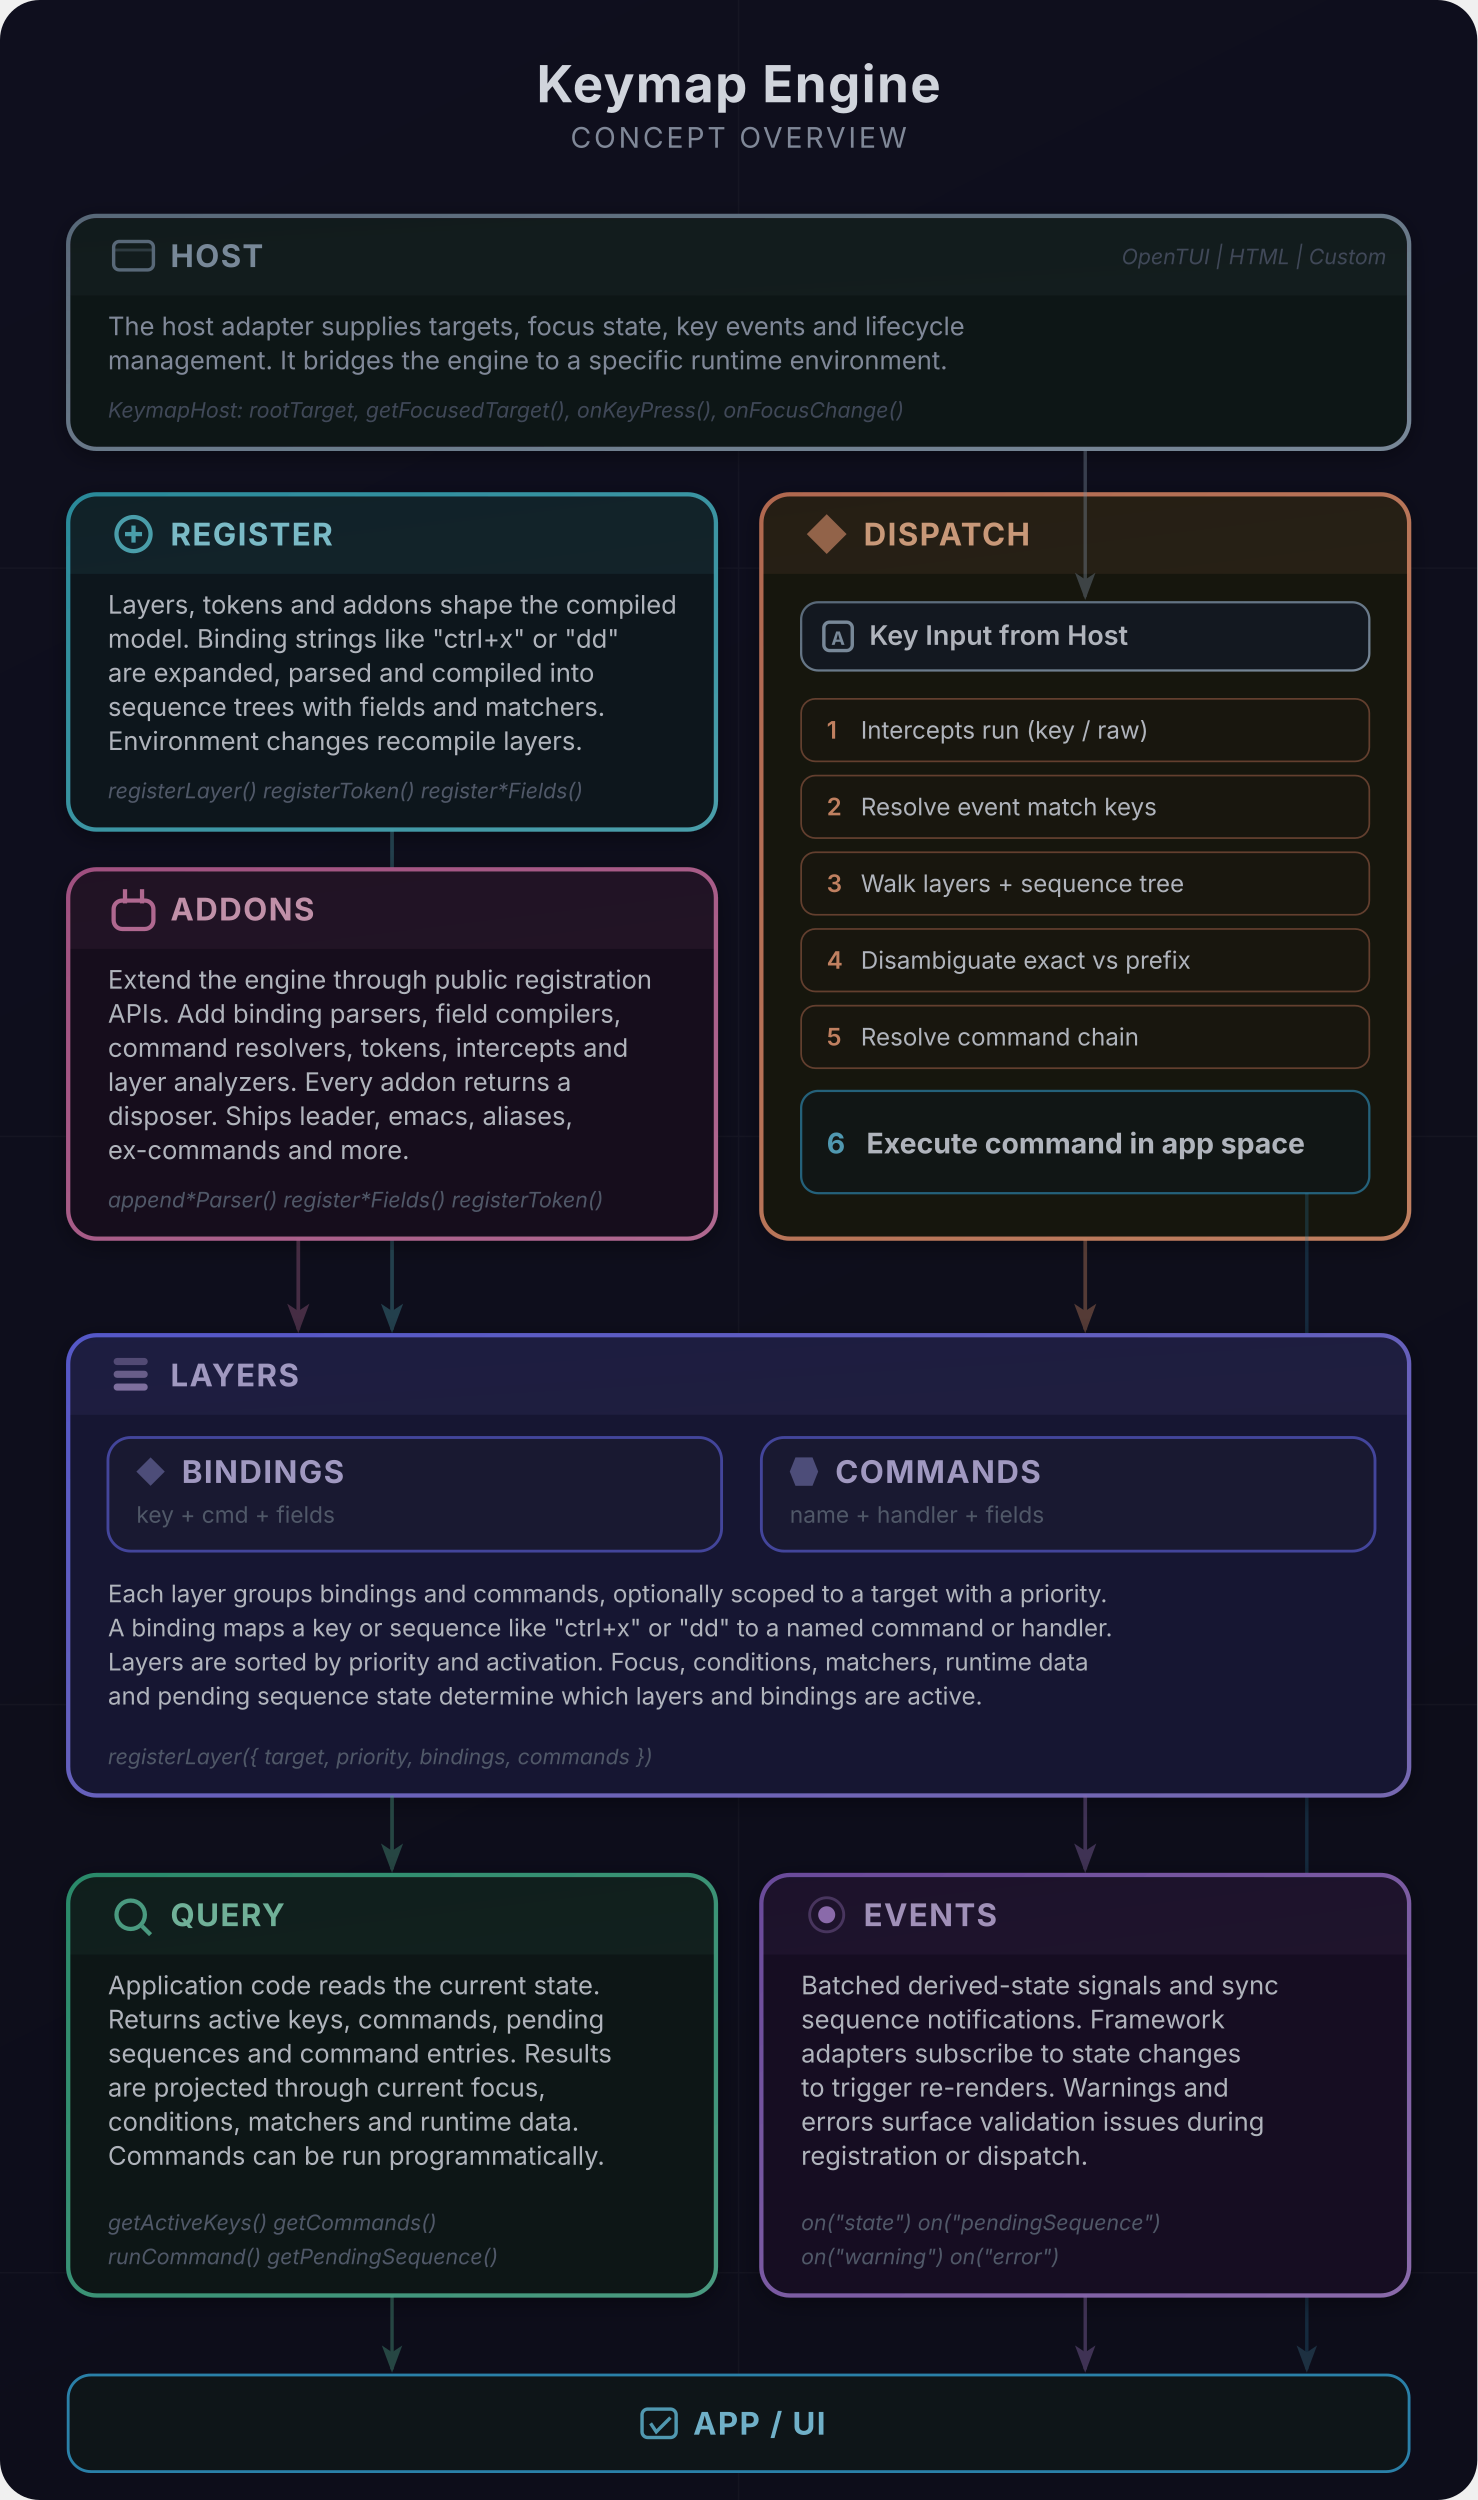
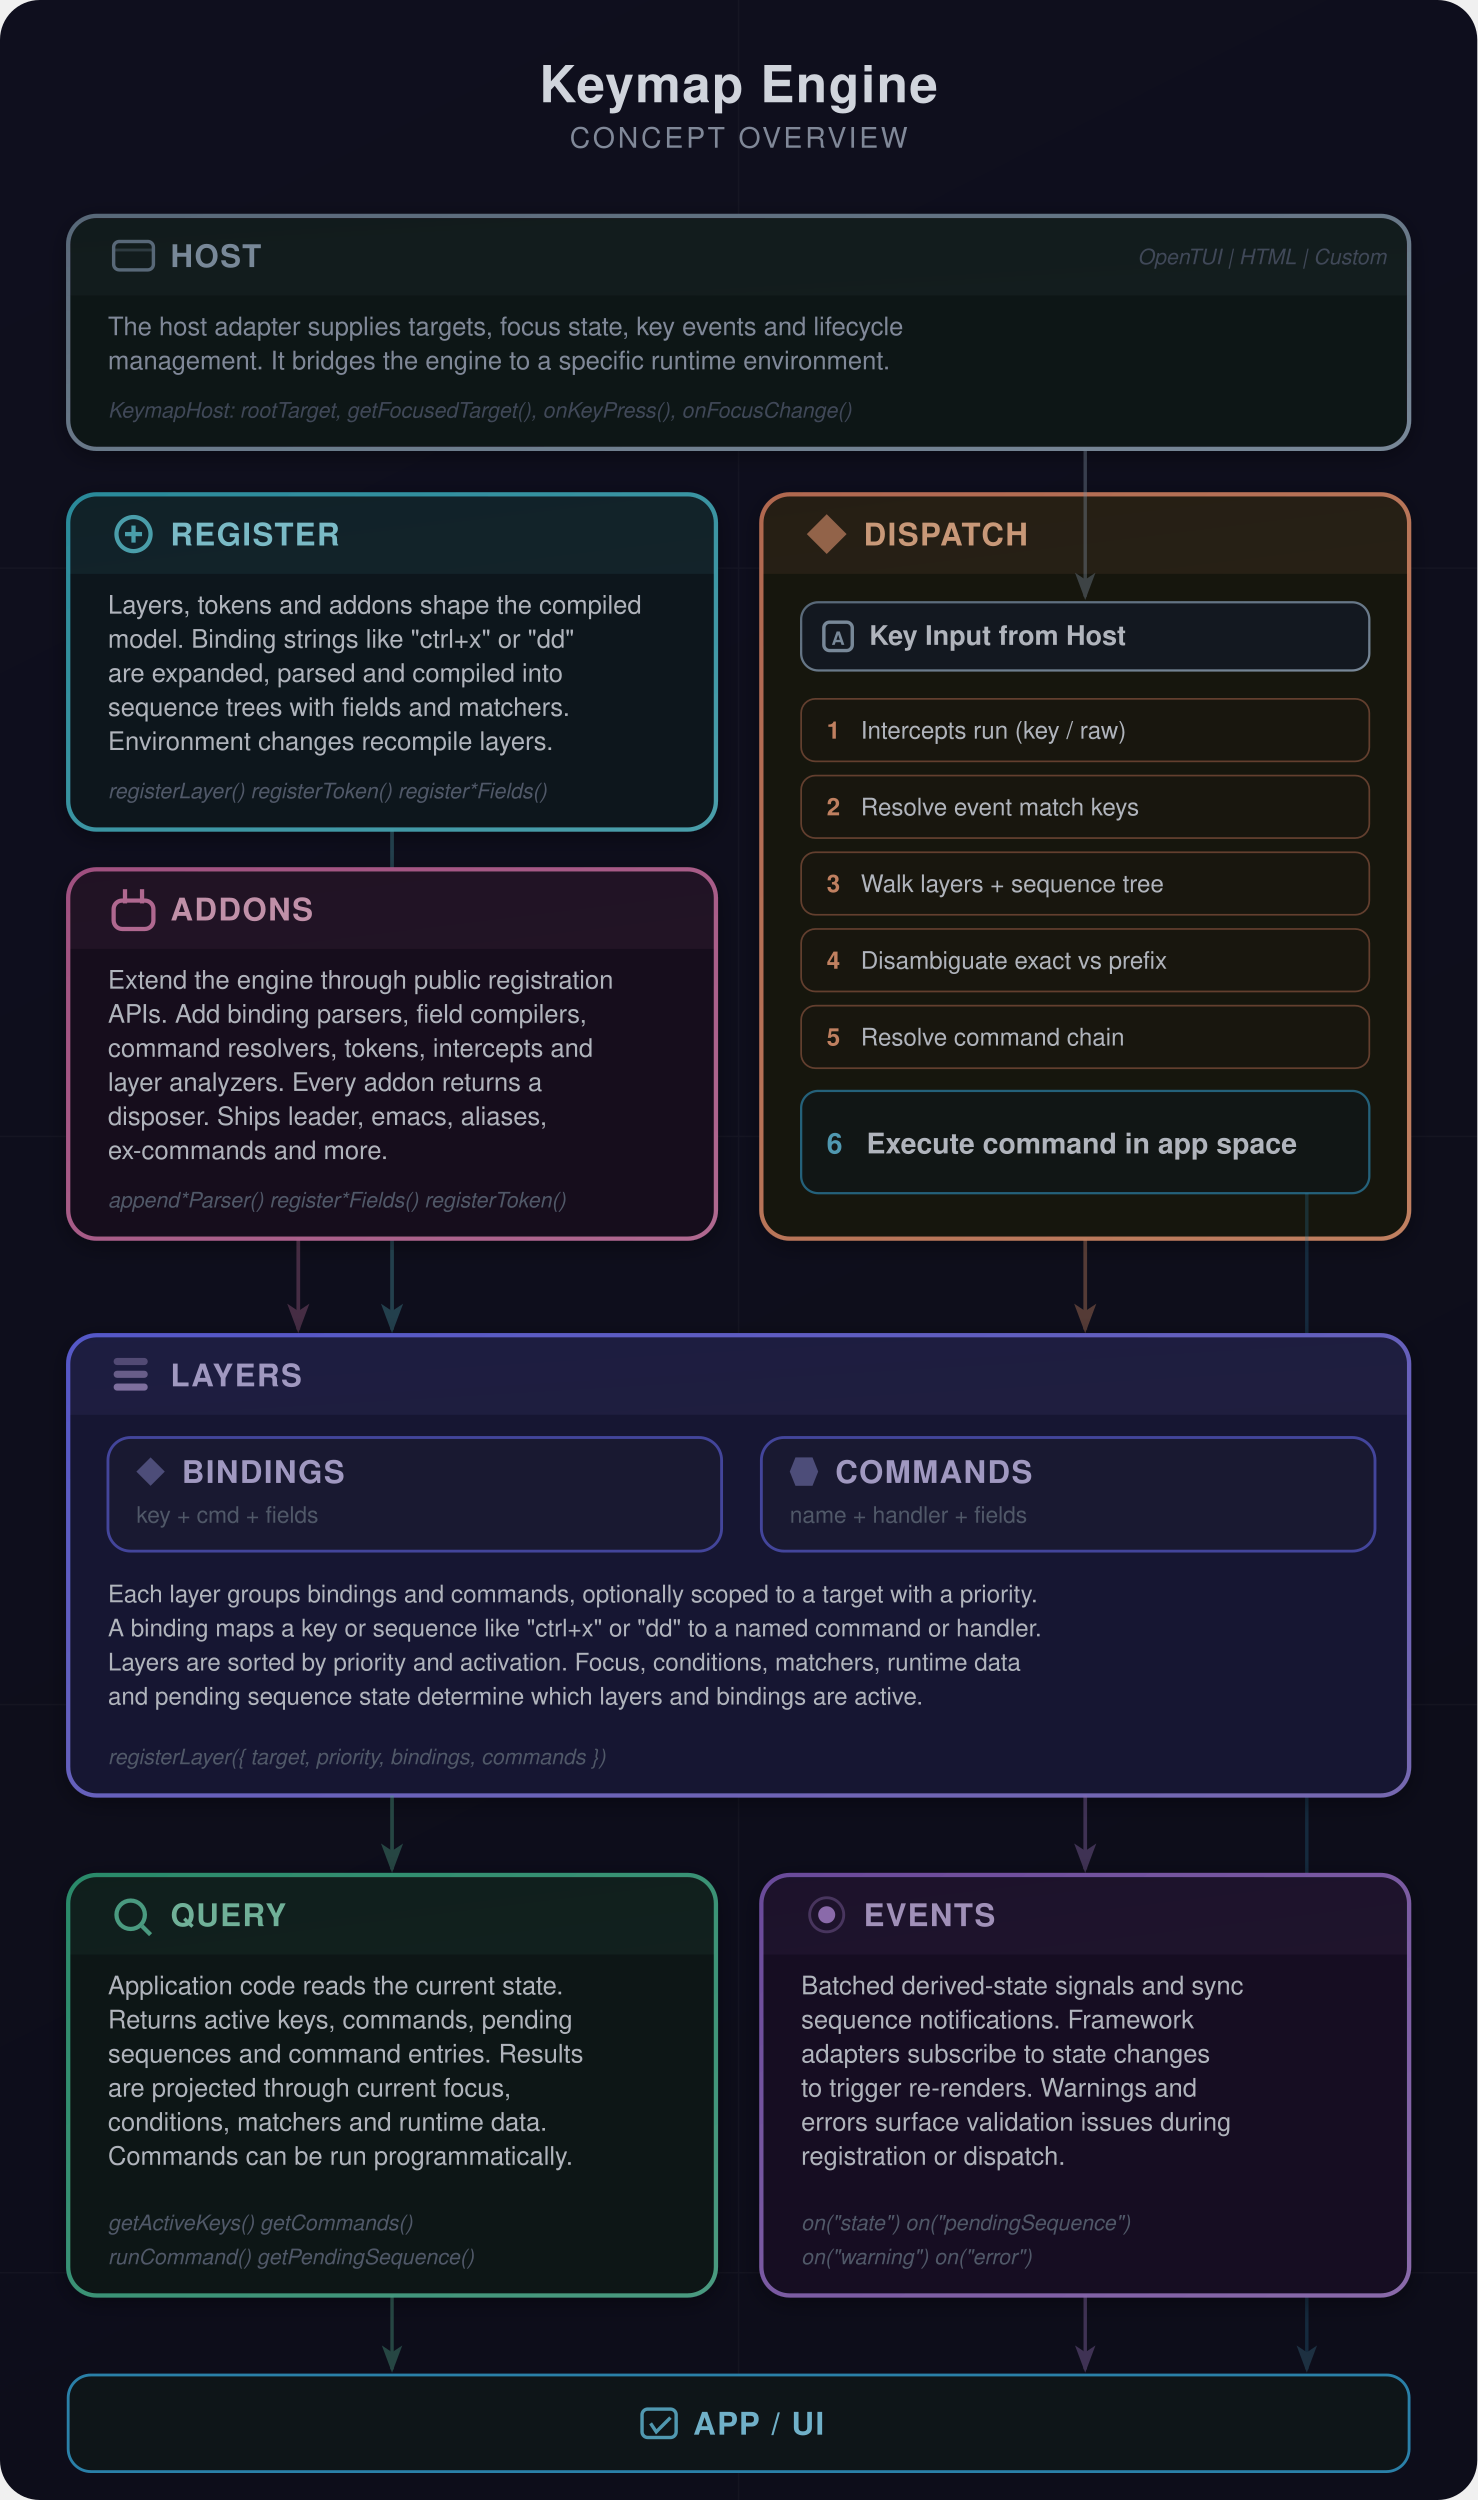
- <svg xmlns="http://www.w3.org/2000/svg" viewBox="0 0 520 880" font-family="'Inter', 'SF Pro Display', -apple-system, BlinkMacSystemFont, 'Segoe UI', sans-serif">
+ <svg xmlns="http://www.w3.org/2000/svg" viewBox="0 0 520 880" font-family="Helvetica, Arial, sans-serif">
  <defs>
    <linearGradient id="bgGrad" x1="0" y1="0" x2="0.3" y2="1">
      <stop offset="0%" stop-color="#0f0f1e" />
      <stop offset="100%" stop-color="#0d0d1a" />
    </linearGradient>
    <linearGradient id="layerGrad" x1="0" y1="0" x2="1" y2="1">
      <stop offset="0%" stop-color="#5558c8" />
      <stop offset="100%" stop-color="#7668b0" />
    </linearGradient>
    <linearGradient id="registerGrad" x1="0" y1="0" x2="1" y2="1">
      <stop offset="0%" stop-color="#2a8a9a" />
      <stop offset="100%" stop-color="#4a9eaa" />
    </linearGradient>
    <linearGradient id="dispatchGrad" x1="0" y1="0" x2="1" y2="1">
      <stop offset="0%" stop-color="#b06850" />
      <stop offset="100%" stop-color="#c08060" />
    </linearGradient>
    <linearGradient id="queryGrad" x1="0" y1="0" x2="1" y2="1">
      <stop offset="0%" stop-color="#2a8a6a" />
      <stop offset="100%" stop-color="#4a9a80" />
    </linearGradient>
    <linearGradient id="addonGrad" x1="0" y1="0" x2="1" y2="1">
      <stop offset="0%" stop-color="#a05080" />
      <stop offset="100%" stop-color="#b06890" />
    </linearGradient>
    <linearGradient id="hostGrad" x1="0" y1="0" x2="1" y2="1">
      <stop offset="0%" stop-color="#586878" />
      <stop offset="100%" stop-color="#788898" />
    </linearGradient>
    <linearGradient id="stateGrad" x1="0" y1="0" x2="1" y2="1">
      <stop offset="0%" stop-color="#6a4a9a" />
      <stop offset="100%" stop-color="#8a6aaa" />
    </linearGradient>
    <linearGradient id="appGrad" x1="0" y1="0" x2="1" y2="1">
      <stop offset="0%" stop-color="#2a80a8" />
      <stop offset="100%" stop-color="#4a98b8" />
    </linearGradient>
    <filter id="softShadow" x="-10%" y="-10%" width="120%" height="120%">
      <feDropShadow dx="0" dy="2" stdDeviation="4" flood-color="#000" flood-opacity="0.35" />
    </filter>
    <marker id="arrowCyan" markerWidth="8" markerHeight="6" refX="7" refY="3" orient="auto">
      <path d="M0,0 L8,3 L0,6 L2,3 Z" fill="#4a9eaa" />
    </marker>
    <marker id="arrowAmber" markerWidth="8" markerHeight="6" refX="7" refY="3" orient="auto">
      <path d="M0,0 L8,3 L0,6 L2,3 Z" fill="#c08060" />
    </marker>
    <marker id="arrowGreen" markerWidth="8" markerHeight="6" refX="7" refY="3" orient="auto">
      <path d="M0,0 L8,3 L0,6 L2,3 Z" fill="#4a9a80" />
    </marker>
    <marker id="arrowPink" markerWidth="8" markerHeight="6" refX="7" refY="3" orient="auto">
      <path d="M0,0 L8,3 L0,6 L2,3 Z" fill="#b06890" />
    </marker>
    <marker id="arrowIndigo" markerWidth="8" markerHeight="6" refX="7" refY="3" orient="auto">
      <path d="M0,0 L8,3 L0,6 L2,3 Z" fill="#8a6aaa" />
    </marker>
    <marker id="arrowHost" markerWidth="8" markerHeight="6" refX="7" refY="3" orient="auto">
      <path d="M0,0 L8,3 L0,6 L2,3 Z" fill="#788898" />
    </marker>
    <marker id="arrowApp" markerWidth="8" markerHeight="6" refX="7" refY="3" orient="auto">
      <path d="M0,0 L8,3 L0,6 L2,3 Z" fill="#4a98b8" />
    </marker>
  </defs>
  <rect width="520" height="880" rx="14" fill="url(#bgGrad)" />
  <g opacity="0.03">
    <line x1="0" y1="200" x2="520" y2="200" stroke="#fff" stroke-width="0.5" />
    <line x1="0" y1="400" x2="520" y2="400" stroke="#fff" stroke-width="0.5" />
    <line x1="0" y1="600" x2="520" y2="600" stroke="#fff" stroke-width="0.5" />
    <line x1="0" y1="800" x2="520" y2="800" stroke="#fff" stroke-width="0.5" />
    <line x1="260" y1="0" x2="260" y2="880" stroke="#fff" stroke-width="0.5" />
  </g>
  <text x="260" y="36" text-anchor="middle" fill="#d0d4dc" font-size="18" font-weight="700" letter-spacing="0.5">Keymap Engine</text>
  <text x="260" y="52" text-anchor="middle" fill="#808898" font-size="10" letter-spacing="1">CONCEPT OVERVIEW</text>
  <rect x="24" y="76" width="472" height="82" rx="10" fill="#101318" stroke="url(#hostGrad)" stroke-width="1.5" filter="url(#softShadow)" />
  <path d="M34,76 L486,76 A10,10 0 0,1 496,86 L496,104 L24,104 L24,86 A10,10 0 0,1 34,76 Z" fill="url(#hostGrad)" opacity="0.06" />
  <g transform="translate(40, 85)">
    <rect x="0" y="0" width="14" height="10" rx="2" fill="none" stroke="#586878" stroke-width="1.2" />
    <line x1="0" y1="3" x2="14" y2="3" stroke="#586878" stroke-width="1" opacity="0.4" />
  </g>
  <text x="60" y="94" fill="#788898" font-size="11" font-weight="700" letter-spacing="0.5">HOST</text>
  <text x="488" y="93" fill="#404858" font-size="7.5" font-style="italic" text-anchor="end">OpenTUI | HTML | Custom</text>
  <text x="38" y="118" fill="#808898" font-size="9">The host adapter supplies targets, focus state, key events and lifecycle</text>
  <text x="38" y="130" fill="#808898" font-size="9">management. It bridges the engine to a specific runtime environment.</text>
  <text x="38" y="147" fill="#404858" font-size="7.5" font-style="italic">KeymapHost: rootTarget, getFocusedTarget(), onKeyPress(), onFocusChange()</text>
  <rect x="24" y="174" width="228" height="118" rx="10" fill="#0e161e" stroke="url(#registerGrad)" stroke-width="1.5" filter="url(#softShadow)" />
  <path d="M34,174 L242,174 A10,10 0 0,1 252,184 L252,202 L24,202 L24,184 A10,10 0 0,1 34,174 Z" fill="url(#registerGrad)" opacity="0.1" />
  <g transform="translate(40, 181)">
    <circle cx="7" cy="7" r="6" fill="none" stroke="#4a9eaa" stroke-width="1.5" />
    <line x1="7" y1="4" x2="7" y2="10" stroke="#4a9eaa" stroke-width="1.5" />
    <line x1="4" y1="7" x2="10" y2="7" stroke="#4a9eaa" stroke-width="1.5" />
  </g>
  <text x="60" y="192" fill="#7abac6" font-size="11" font-weight="700" letter-spacing="0.5">REGISTER</text>
  <text x="38" y="216" fill="#b0b4bc" font-size="9">Layers, tokens and addons shape the compiled</text>
  <text x="38" y="228" fill="#b0b4bc" font-size="9">model. Binding strings like "ctrl+x" or "dd"</text>
  <text x="38" y="240" fill="#b0b4bc" font-size="9">are expanded, parsed and compiled into</text>
  <text x="38" y="252" fill="#b0b4bc" font-size="9">sequence trees with fields and matchers.</text>
  <text x="38" y="264" fill="#b0b4bc" font-size="9">Environment changes recompile layers.</text>
  <text x="38" y="281" fill="#505868" font-size="7.5" font-style="italic">registerLayer() registerToken() register*Fields()</text>
  <path d="M138,292 L138,440" fill="none" stroke="#4a9eaa" stroke-width="1.3" opacity="0.35" />
  <rect x="24" y="306" width="228" height="130" rx="10" fill="#16101c" stroke="url(#addonGrad)" stroke-width="1.5" filter="url(#softShadow)" />
  <path d="M34,306 L242,306 A10,10 0 0,1 252,316 L252,334 L24,334 L24,316 A10,10 0 0,1 34,306 Z" fill="url(#addonGrad)" opacity="0.08" />
  <g transform="translate(40, 313)">
    <rect x="0" y="4" width="14" height="10" rx="3" fill="none" stroke="#b06890" stroke-width="1.5" />
    <line x1="4" y1="0" x2="4" y2="5" stroke="#b06890" stroke-width="1.5" />
    <line x1="10" y1="0" x2="10" y2="5" stroke="#b06890" stroke-width="1.5" />
  </g>
  <text x="60" y="324" fill="#c090a8" font-size="11" font-weight="700" letter-spacing="0.5">ADDONS</text>
  <text x="38" y="348" fill="#b0b4bc" font-size="9">Extend the engine through public registration</text>
  <text x="38" y="360" fill="#b0b4bc" font-size="9">APIs. Add binding parsers, field compilers,</text>
  <text x="38" y="372" fill="#b0b4bc" font-size="9">command resolvers, tokens, intercepts and</text>
  <text x="38" y="384" fill="#b0b4bc" font-size="9">layer analyzers. Every addon returns a</text>
  <text x="38" y="396" fill="#b0b4bc" font-size="9">disposer. Ships leader, emacs, aliases,</text>
  <text x="38" y="408" fill="#b0b4bc" font-size="9">ex-commands and more.</text>
  <text x="38" y="425" fill="#505868" font-size="7.5" font-style="italic">append*Parser() register*Fields() registerToken()</text>
  <rect x="268" y="174" width="228" height="262" rx="10" fill="#18140e" stroke="url(#dispatchGrad)" stroke-width="1.5" filter="url(#softShadow)" />
  <path d="M278,174 L486,174 A10,10 0 0,1 496,184 L496,202 L268,202 L268,184 A10,10 0 0,1 278,174 Z" fill="url(#dispatchGrad)" opacity="0.1" />
  <g transform="translate(284, 181)">
    <polygon points="0,7 7,0 14,7 7,14" fill="#c08060" opacity="0.7" />
  </g>
  <text x="304" y="192" fill="#c89878" font-size="11" font-weight="700" letter-spacing="0.5">DISPATCH</text>
  <path d="M382,158 L382,210" fill="none" stroke="#788898" stroke-width="1.2" marker-end="url(#arrowHost)" opacity="0.4" />
  <rect x="282" y="212" width="200" height="24" rx="6" fill="#131820" stroke="url(#hostGrad)" stroke-width="0.8" />
  <g transform="translate(290, 219)">
    <rect x="0" y="0" width="10" height="10" rx="2" fill="none" stroke="#788898" stroke-width="1.2" />
    <text x="5" y="8" text-anchor="middle" fill="#788898" font-size="6.5" font-weight="700">A</text>
  </g>
  <text x="306" y="227" fill="#b0b4bc" font-size="9.5" font-weight="600">Key Input from Host</text>
  <rect x="282" y="246" width="200" height="22" rx="5" fill="#1a1510" stroke="#b06850" stroke-width="0.6" opacity="0.5" />
  <text x="291" y="260" fill="#c08060" font-size="8.5" font-weight="600">1</text>
  <text x="303" y="260" fill="#b0b4bc" font-size="8.5">Intercepts run (key / raw)</text>
  <rect x="282" y="273" width="200" height="22" rx="5" fill="#1a1510" stroke="#b06850" stroke-width="0.6" opacity="0.5" />
  <text x="291" y="287" fill="#c08060" font-size="8.5" font-weight="600">2</text>
  <text x="303" y="287" fill="#b0b4bc" font-size="8.5">Resolve event match keys</text>
  <rect x="282" y="300" width="200" height="22" rx="5" fill="#1a1510" stroke="#b06850" stroke-width="0.6" opacity="0.5" />
  <text x="291" y="314" fill="#c08060" font-size="8.5" font-weight="600">3</text>
  <text x="303" y="314" fill="#b0b4bc" font-size="8.5">Walk layers + sequence tree</text>
  <rect x="282" y="327" width="200" height="22" rx="5" fill="#1a1510" stroke="#b06850" stroke-width="0.6" opacity="0.5" />
  <text x="291" y="341" fill="#c08060" font-size="8.5" font-weight="600">4</text>
  <text x="303" y="341" fill="#b0b4bc" font-size="8.5">Disambiguate exact vs prefix</text>
  <rect x="282" y="354" width="200" height="22" rx="5" fill="#1a1510" stroke="#b06850" stroke-width="0.6" opacity="0.5" />
  <text x="291" y="368" fill="#c08060" font-size="8.5" font-weight="600">5</text>
  <text x="303" y="368" fill="#b0b4bc" font-size="8.5">Resolve command chain</text>
  <rect x="282" y="384" width="200" height="36" rx="6" fill="#0e1518" stroke="#2a80a8" stroke-width="0.8" opacity="0.7" />
  <text x="291" y="406" fill="#5098b0" font-size="10" font-weight="700">6</text>
  <text x="305" y="406" fill="#b0b4bc" font-size="10" font-weight="700">Execute command in app space</text>
  <path d="M460,420 L460,834" fill="none" stroke="#2a80a8" stroke-width="1.2" marker-end="url(#arrowApp)" opacity="0.25" />
  <path d="M138,440 L138,468" fill="none" stroke="#4a9eaa" stroke-width="1.3" marker-end="url(#arrowCyan)" opacity="0.35" />
  <path d="M105,436 L105,468" fill="none" stroke="#b06890" stroke-width="1.3" marker-end="url(#arrowPink)" opacity="0.35" />
  <path d="M382,436 L382,468" fill="none" stroke="#c08060" stroke-width="1.3" marker-end="url(#arrowAmber)" opacity="0.4" />
  <rect x="24" y="470" width="472" height="162" rx="10" fill="#161830" stroke="url(#layerGrad)" stroke-width="1.5" filter="url(#softShadow)" />
  <path d="M34,470 L486,470 A10,10 0 0,1 496,480 L496,498 L24,498 L24,480 A10,10 0 0,1 34,470 Z" fill="url(#layerGrad)" opacity="0.1" />
  <g transform="translate(40, 476)">
    <rect x="0" y="2" width="12" height="2.5" rx="1.2" fill="#8878a8" opacity="0.5" />
    <rect x="0" y="6.5" width="12" height="2.5" rx="1.2" fill="#8878a8" opacity="0.7" />
    <rect x="0" y="11" width="12" height="2.5" rx="1.2" fill="#8878a8" opacity="0.9" />
  </g>
  <text x="60" y="488" fill="#a098c0" font-size="11" font-weight="700" letter-spacing="0.5">LAYERS</text>
  <rect x="38" y="506" width="216" height="40" rx="8" fill="#1a1a30" stroke="#5558c8" stroke-width="1" opacity="0.7" />
  <g transform="translate(48, 513)">
    <path d="M0,5 L5,0 L10,5 L5,10 Z" fill="#7070a8" opacity="0.6" />
  </g>
  <text x="64" y="522" fill="#a098c0" font-size="11" font-weight="700" letter-spacing="0.5">BINDINGS</text>
  <text x="48" y="536" fill="#505868" font-size="8">key + cmd + fields</text>
  <rect x="268" y="506" width="216" height="40" rx="8" fill="#1a1a30" stroke="#5558c8" stroke-width="1" opacity="0.7" />
  <g transform="translate(278, 513)">
    <path d="M2,0 L8,0 L10,5 L8,10 L2,10 L0,5 Z" fill="#7070a8" opacity="0.6" />
  </g>
  <text x="294" y="522" fill="#a098c0" font-size="11" font-weight="700" letter-spacing="0.5">COMMANDS</text>
  <text x="278" y="536" fill="#505868" font-size="8">name + handler + fields</text>
  <text x="38" y="564" fill="#b0b4bc" font-size="8.5">Each layer groups bindings and commands, optionally scoped to a target with a priority.</text>
  <text x="38" y="576" fill="#b0b4bc" font-size="8.5">A binding maps a key or sequence like "ctrl+x" or "dd" to a named command or handler.</text>
  <text x="38" y="588" fill="#b0b4bc" font-size="8.5">Layers are sorted by priority and activation. Focus, conditions, matchers, runtime data</text>
  <text x="38" y="600" fill="#b0b4bc" font-size="8.5">and pending sequence state determine which layers and bindings are active.</text>
  <text x="38" y="621" fill="#505868" font-size="7.5" font-style="italic">registerLayer({ target, priority, bindings, commands })</text>
  <path d="M138,632 L138,658" fill="none" stroke="#4a9a80" stroke-width="1.3" marker-end="url(#arrowGreen)" opacity="0.4" />
  <path d="M382,632 L382,658" fill="none" stroke="#8a6aaa" stroke-width="1.3" marker-end="url(#arrowIndigo)" opacity="0.4" />
  <rect x="24" y="660" width="228" height="148" rx="10" fill="#0e1616" stroke="url(#queryGrad)" stroke-width="1.5" filter="url(#softShadow)" />
  <path d="M34,660 L242,660 A10,10 0 0,1 252,670 L252,688 L24,688 L24,670 A10,10 0 0,1 34,660 Z" fill="url(#queryGrad)" opacity="0.08" />
  <g transform="translate(40, 668)">
    <circle cx="6" cy="6" r="5" fill="none" stroke="#4a9a80" stroke-width="1.5" />
    <line x1="10" y1="10" x2="13" y2="13" stroke="#4a9a80" stroke-width="1.5" />
  </g>
  <text x="60" y="678" fill="#70b098" font-size="11" font-weight="700" letter-spacing="0.5">QUERY</text>
  <text x="38" y="702" fill="#b0b4bc" font-size="9">Application code reads the current state.</text>
  <text x="38" y="714" fill="#b0b4bc" font-size="9">Returns active keys, commands, pending</text>
  <text x="38" y="726" fill="#b0b4bc" font-size="9">sequences and command entries. Results</text>
  <text x="38" y="738" fill="#b0b4bc" font-size="9">are projected through current focus,</text>
  <text x="38" y="750" fill="#b0b4bc" font-size="9">conditions, matchers and runtime data.</text>
  <text x="38" y="762" fill="#b0b4bc" font-size="9">Commands can be run programmatically.</text>
  <text x="38" y="785" fill="#505868" font-size="7.5" font-style="italic">getActiveKeys() getCommands()</text>
  <text x="38" y="797" fill="#505868" font-size="7.5" font-style="italic">runCommand() getPendingSequence()</text>
  <rect x="268" y="660" width="228" height="148" rx="10" fill="#121020" stroke="url(#stateGrad)" stroke-width="1.5" filter="url(#softShadow)" />
  <path d="M278,660 L486,660 A10,10 0 0,1 496,670 L496,688 L268,688 L268,670 A10,10 0 0,1 278,660 Z" fill="url(#stateGrad)" opacity="0.08" />
  <g transform="translate(284, 667)">
    <circle cx="7" cy="7" r="3" fill="#8a6aaa" />
    <circle cx="7" cy="7" r="6" fill="none" stroke="#8a6aaa" stroke-width="1" opacity="0.4" />
  </g>
  <text x="304" y="678" fill="#a090b8" font-size="11" font-weight="700" letter-spacing="0.5">EVENTS</text>
  <text x="282" y="702" fill="#b0b4bc" font-size="9">Batched derived-state signals and sync</text>
  <text x="282" y="714" fill="#b0b4bc" font-size="9">sequence notifications. Framework</text>
  <text x="282" y="726" fill="#b0b4bc" font-size="9">adapters subscribe to state changes</text>
  <text x="282" y="738" fill="#b0b4bc" font-size="9">to trigger re-renders. Warnings and</text>
  <text x="282" y="750" fill="#b0b4bc" font-size="9">errors surface validation issues during</text>
  <text x="282" y="762" fill="#b0b4bc" font-size="9">registration or dispatch.</text>
  <text x="282" y="785" fill="#505868" font-size="7.5" font-style="italic">on("state") on("pendingSequence")</text>
  <text x="282" y="797" fill="#505868" font-size="7.5" font-style="italic">on("warning") on("error")</text>
  <path d="M138,808 L138,834" fill="none" stroke="#4a9a80" stroke-width="1.2" marker-end="url(#arrowGreen)" opacity="0.4" />
  <path d="M382,808 L382,834" fill="none" stroke="#8a6aaa" stroke-width="1.2" marker-end="url(#arrowIndigo)" opacity="0.4" />
  <rect x="24" y="836" width="472" height="34" rx="8" fill="#0e1518" stroke="#2a80a8" stroke-width="1" />
  <g transform="translate(226, 848)">
    <rect x="0" y="0" width="12" height="10" rx="2" fill="none" stroke="#5098b0" stroke-width="1.2" />
    <polyline points="3,5 5,8 10,3" fill="none" stroke="#5098b0" stroke-width="1.2" />
  </g>
  <text x="244" y="857" fill="#70b0c8" font-size="11" font-weight="700" letter-spacing="0.5">APP / UI</text>
</svg>
